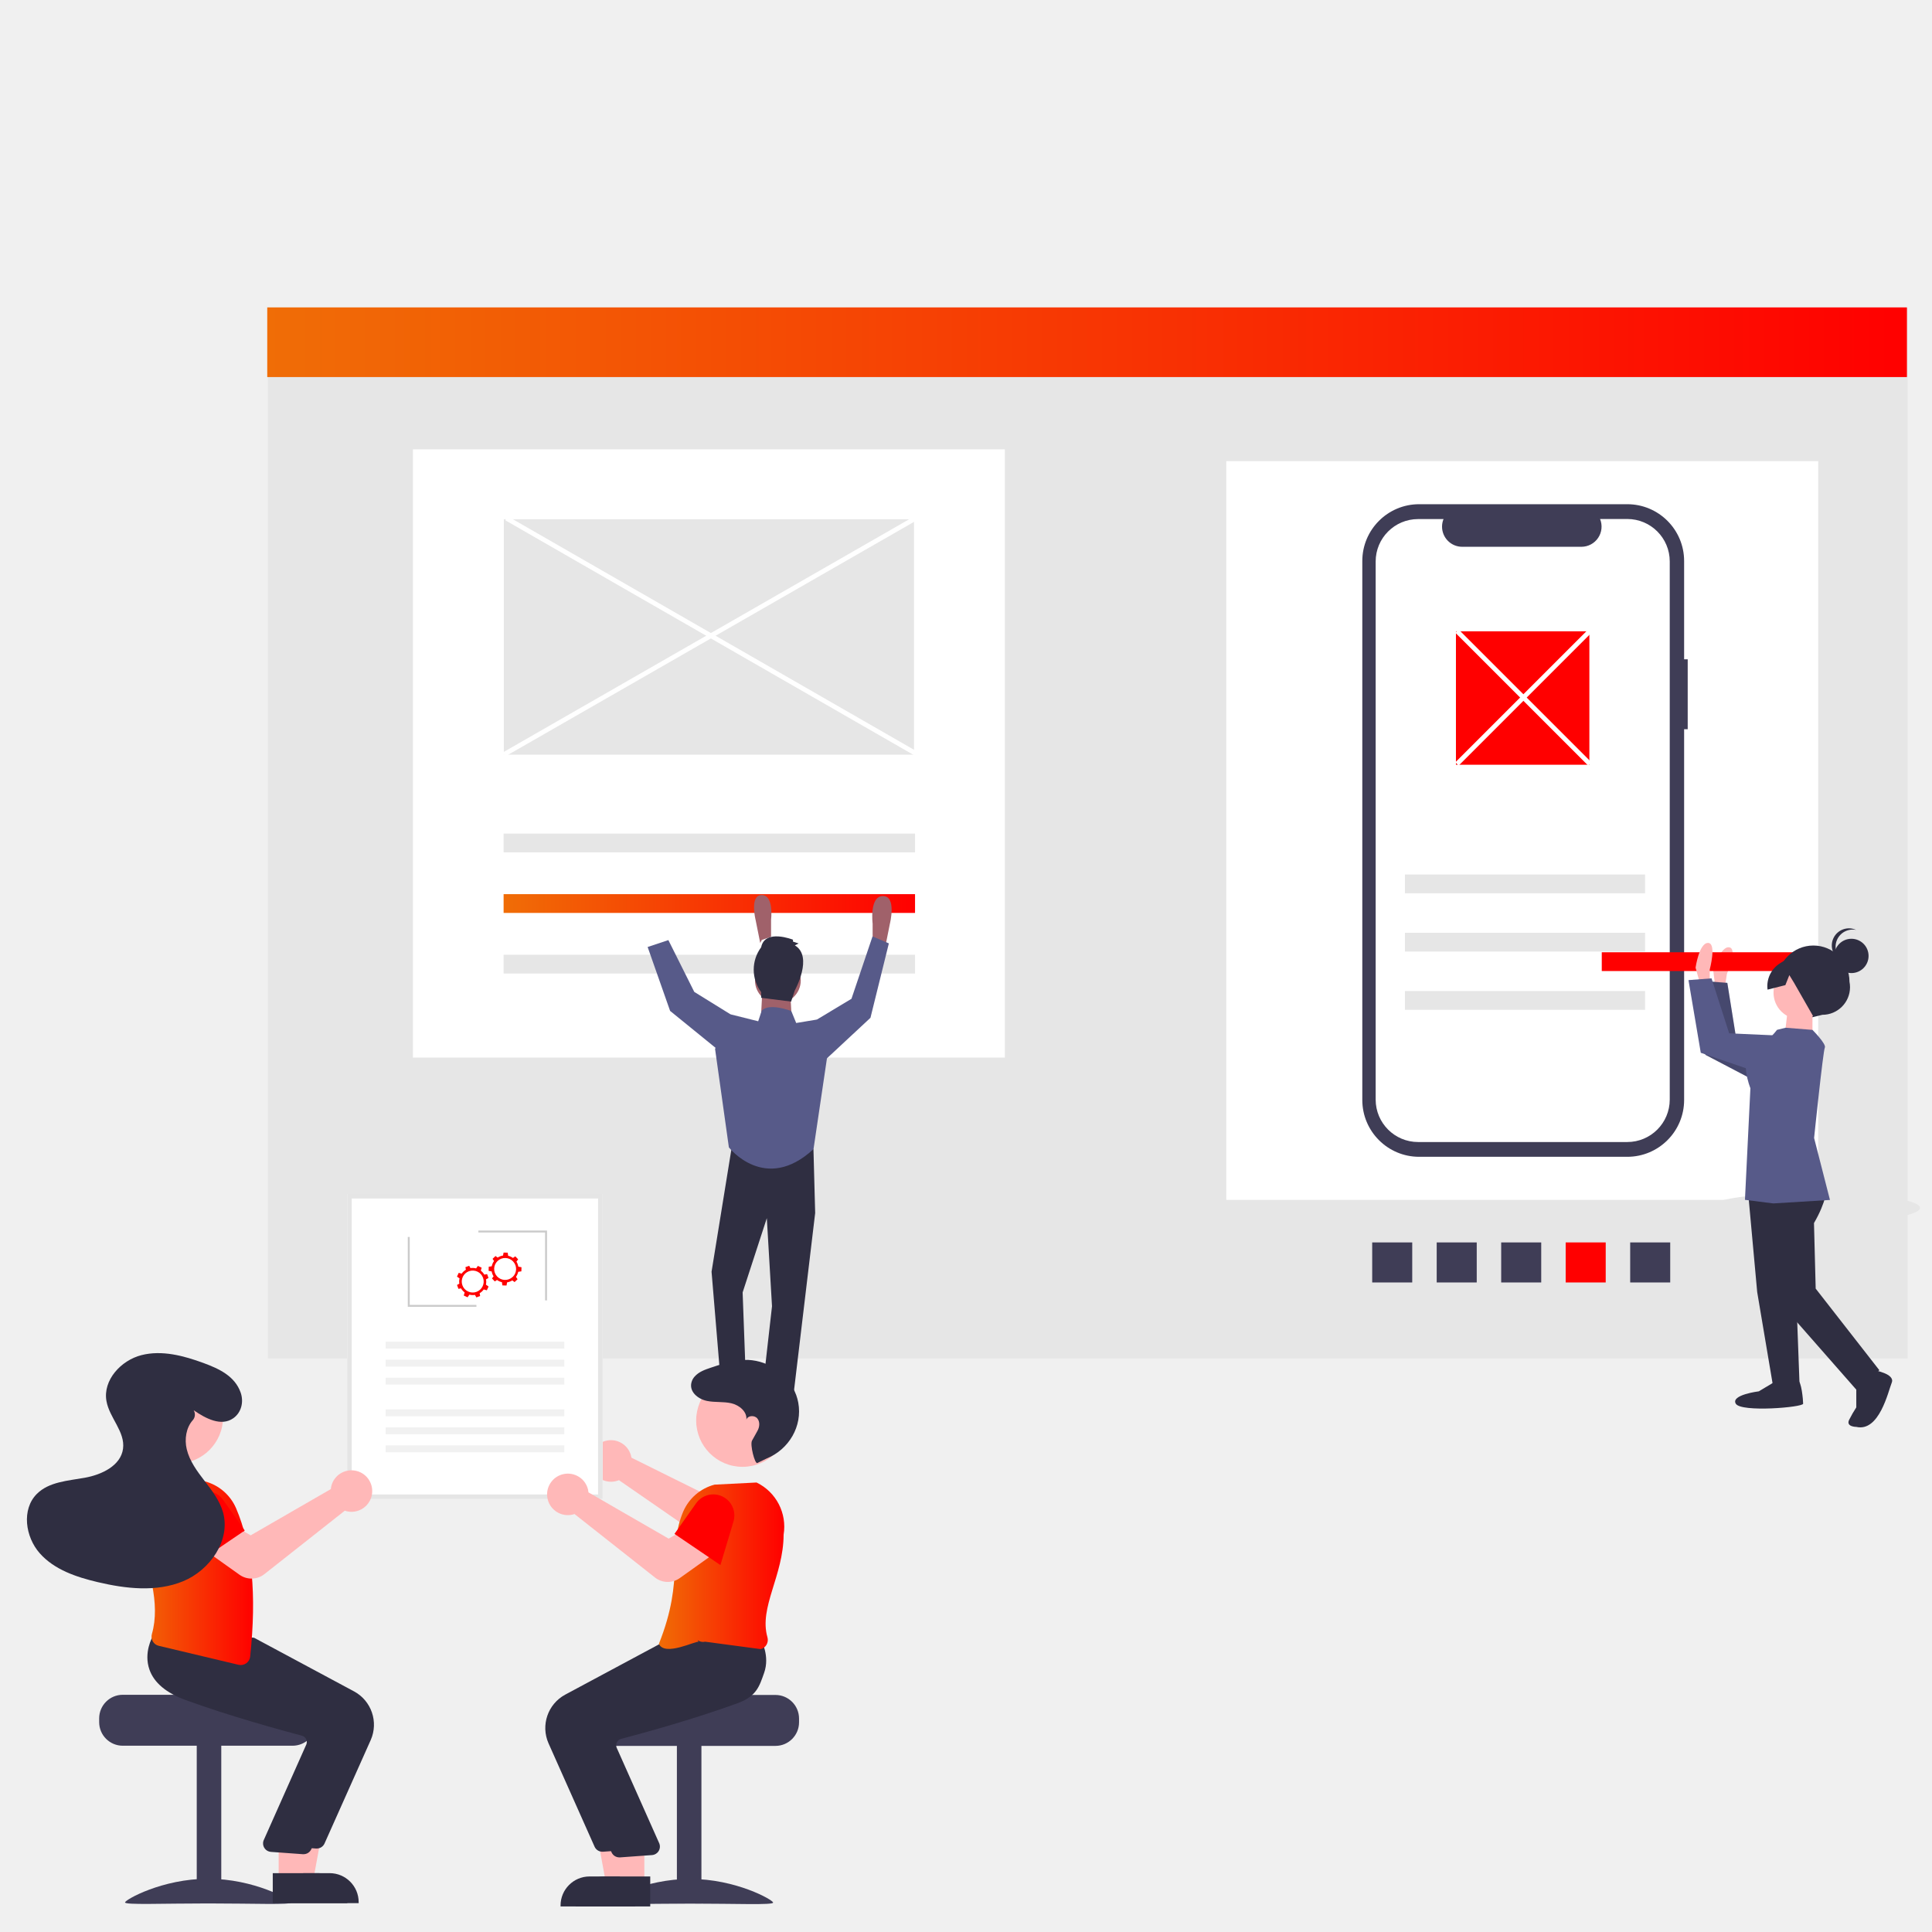
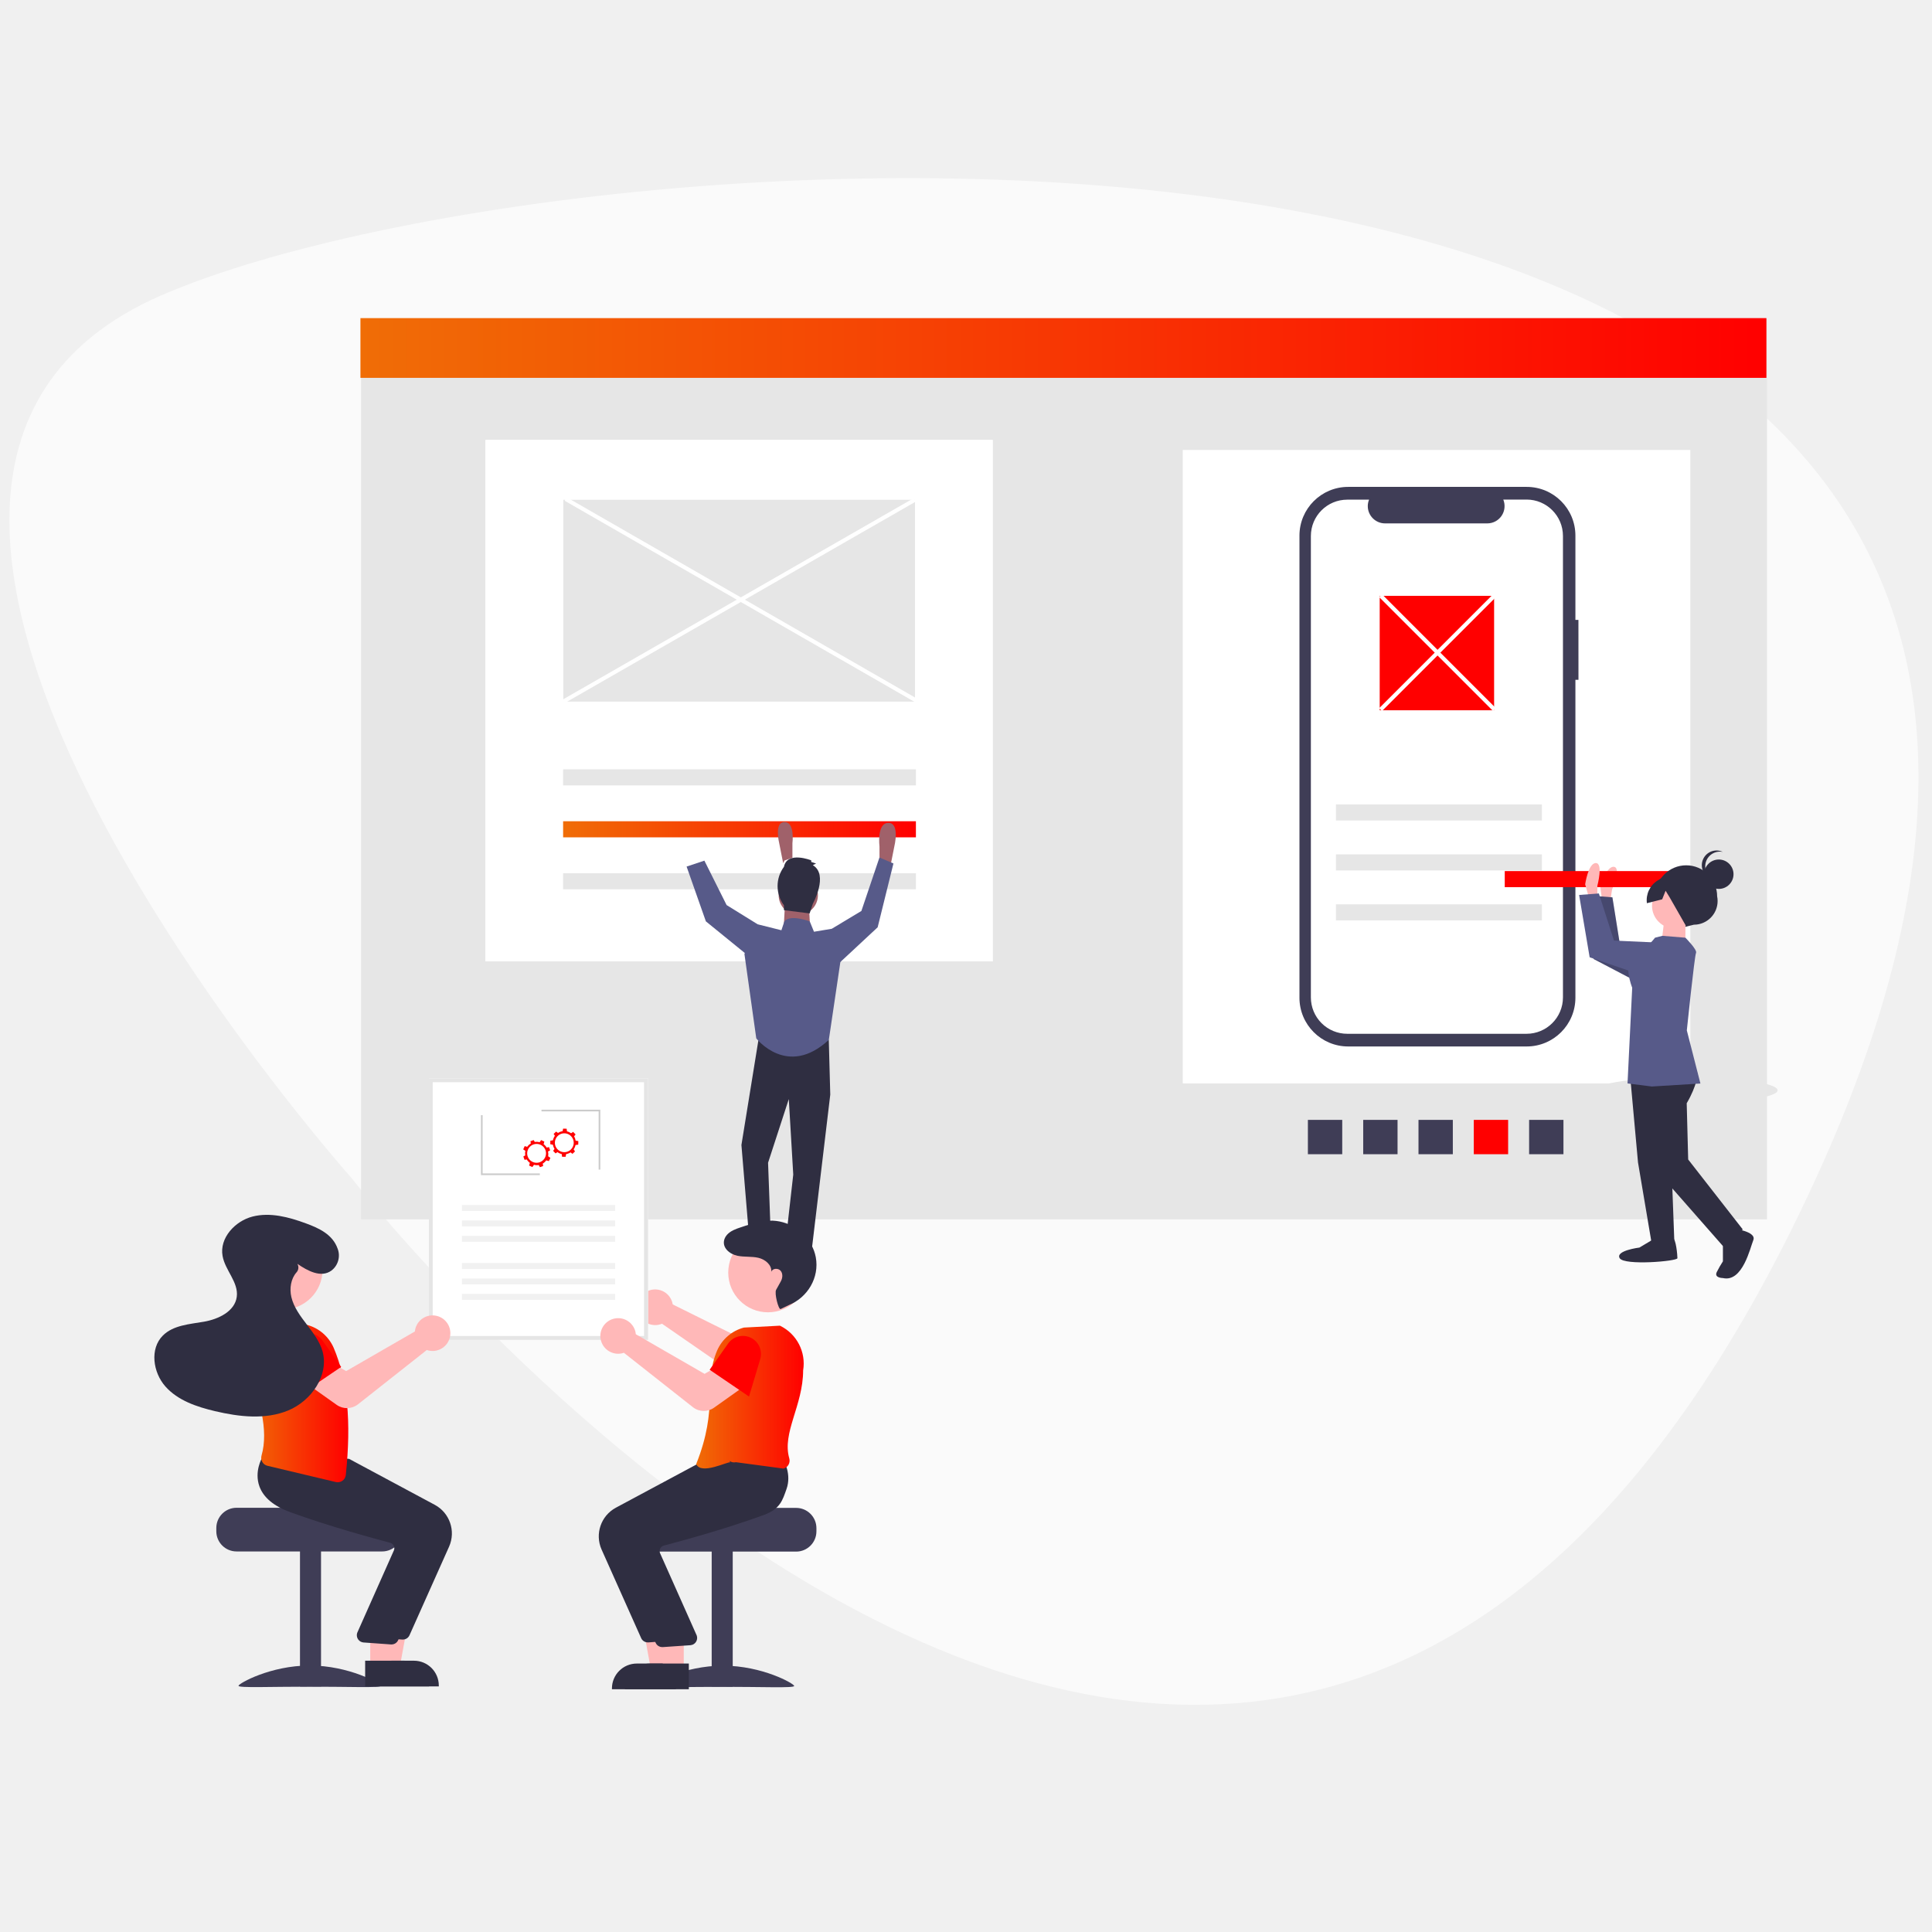
<svg xmlns="http://www.w3.org/2000/svg" xmlns:xlink="http://www.w3.org/1999/xlink" id="Layer_1" data-name="Layer 1" viewBox="0 0 1024 1024">
  <defs>
-     <style>.cls-1{fill:#e6e6e6;}.cls-2{fill:#fff;}.cls-3{fill:url(#linear-gradient);}.cls-4{fill:red;}.cls-5{fill:#3f3d56;}.cls-6{fill:url(#linear-gradient-2);}.cls-7{fill:#a0616a;}.cls-8{fill:#2f2e41;}.cls-9{fill:#575a89;}.cls-10{fill:#ffb8b8;}.cls-11{opacity:0.2;isolation:isolate;}.cls-12{fill:#e5e5e5;}.cls-13{fill:#f1f1f1;}.cls-14{fill:#cbcbcb;}.cls-15{fill:url(#linear-gradient-3);}.cls-16{fill:url(#linear-gradient-4);}</style>
-     <linearGradient id="linear-gradient" x1="141.65" y1="181.39" x2="1010.7" y2="181.39" gradientUnits="userSpaceOnUse">
+     <style>.cls-1{fill:#fafafa;}.cls-2{fill:#e6e6e6;}.cls-3{fill:#fff;}.cls-4{fill:url(#linear-gradient);}.cls-5{fill:red;}.cls-6{fill:#3f3d56;}.cls-7{fill:url(#linear-gradient-2);}.cls-8{fill:#a0616a;}.cls-9{fill:#2f2e41;}.cls-10{fill:#575a89;}.cls-11{fill:#ffb8b8;}.cls-12{opacity:0.2;isolation:isolate;}.cls-13{fill:#e5e5e5;}.cls-14{fill:#f1f1f1;}.cls-15{fill:#cbcbcb;}.cls-16{fill:url(#linear-gradient-3);}.cls-17{fill:url(#linear-gradient-4);}</style>
+     <linearGradient id="linear-gradient" x1="191.04" y1="839.56" x2="936.23" y2="839.56" gradientTransform="matrix(1, 0, 0, -1, 0, 1024)" gradientUnits="userSpaceOnUse">
      <stop offset="0" stop-color="#f06d06" />
      <stop offset="1" stop-color="red" />
    </linearGradient>
-     <linearGradient id="linear-gradient-2" x1="266.92" y1="478.89" x2="484.99" y2="478.89" xlink:href="#linear-gradient" />
-     <linearGradient id="linear-gradient-3" x1="349.23" y1="829.91" x2="415.66" y2="829.91" xlink:href="#linear-gradient" />
-     <linearGradient id="linear-gradient-4" x1="71.55" y1="833.27" x2="134.11" y2="833.27" xlink:href="#linear-gradient" />
+     <linearGradient id="linear-gradient-2" x1="298.46" y1="584.46" x2="485.44" y2="584.46" xlink:href="#linear-gradient" />
+     <linearGradient id="linear-gradient-3" x1="369.03" y1="283.47" x2="426.01" y2="283.47" xlink:href="#linear-gradient" />
+     <linearGradient id="linear-gradient-4" x1="130.97" y1="280.6" x2="184.59" y2="280.6" xlink:href="#linear-gradient" />
  </defs>
-   <rect class="cls-1" x="142.02" y="163.42" width="869.06" height="556.58" />
-   <rect class="cls-2" x="218.86" y="238.16" width="313.74" height="322.39" />
-   <rect class="cls-2" x="649.95" y="244.41" width="313.74" height="391.56" />
-   <ellipse class="cls-1" cx="961.45" cy="640.21" rx="56.2" ry="8.03" />
-   <ellipse class="cls-1" cx="399.56" cy="640.39" rx="56.2" ry="8.03" />
-   <rect class="cls-3" x="141.65" y="162.93" width="869.06" height="36.92" />
-   <circle class="cls-1" cx="243.48" cy="209.91" r="6.14" />
-   <path class="cls-4" d="M240.48,666.45l1-1.17L240,663.64l-1.28.8a7.11,7.11,0,0,0-2.5-1.26l-.16-1.65-2.18-.14-.37,1.57a7.07,7.07,0,0,0-2.89,1l-1.08-.88-1.64,1.44.74,1.18a7.13,7.13,0,0,0-1.34,2.75l-1.59.16-.14,2.18,1.6.37a7.18,7.18,0,0,0,.94,2.66l-.88,1.08,1.44,1.64,1.18-.74a7.12,7.12,0,0,0,2.58,1.29l.17,1.71,2.18.14.38-1.66a7.05,7.05,0,0,0,2.79-.94l1.17,1,1.64-1.44-.8-1.28a7.09,7.09,0,0,0,1.3-2.64l1.69-.17.14-2.18-1.67-.39A6.91,6.91,0,0,0,240.48,666.45Zm-2.27,8a5.82,5.82,0,1,1,.53-8.21h0a5.82,5.82,0,0,1-.53,8.21Z" />
-   <circle class="cls-1" cx="266.77" cy="209.91" r="6.14" />
-   <circle class="cls-1" cx="290.06" cy="209.91" r="6.14" />
-   <path class="cls-5" d="M894.52,349.44h-1.9V297.38a30.13,30.13,0,0,0-30.13-30.14H752.18a30.13,30.13,0,0,0-30.13,30.14h0V583a30.13,30.13,0,0,0,30.13,30.13h110.3A30.13,30.13,0,0,0,892.62,583h0V386.5h1.9Z" />
-   <path class="cls-2" d="M862.47,275.08h-14.4a10.69,10.69,0,0,1-9.9,14.73H775a10.68,10.68,0,0,1-10.69-10.69,10.57,10.57,0,0,1,.79-4H751.63a22.5,22.5,0,0,0-22.5,22.51h0V582.8a22.5,22.5,0,0,0,22.5,22.5H862.47A22.51,22.51,0,0,0,885,582.8h0V297.59a22.51,22.51,0,0,0-22.5-22.51Z" />
-   <rect class="cls-1" x="266.92" y="441.81" width="218.07" height="9.95" />
-   <rect class="cls-6" x="266.92" y="473.92" width="218.07" height="9.95" />
-   <rect class="cls-1" x="266.92" y="506.04" width="218.07" height="9.95" />
-   <rect class="cls-1" x="744.63" y="463.51" width="127.3" height="9.95" />
-   <rect class="cls-1" x="744.63" y="494.39" width="127.3" height="9.95" />
-   <rect class="cls-1" x="744.63" y="525.27" width="127.3" height="9.95" />
-   <rect class="cls-5" x="864.03" y="658.51" width="21.22" height="21.22" />
-   <rect class="cls-4" x="829.84" y="658.51" width="21.22" height="21.22" />
-   <rect class="cls-5" x="795.66" y="658.51" width="21.22" height="21.22" />
-   <rect class="cls-5" x="761.48" y="658.51" width="21.22" height="21.22" />
-   <rect class="cls-5" x="727.29" y="658.51" width="21.22" height="21.22" />
-   <rect class="cls-4" x="771.68" y="334.61" width="70.72" height="70.72" />
-   <path class="cls-7" d="M403.76,498.19l-.82,1.64-2.47-12.31s-3.28-13.13,3.29-13.13,4.92,13.13,4.92,13.13v9Z" />
-   <path class="cls-7" d="M468,501.46l.92,1.84,2.75-13.74s3.66-14.64-3.67-14.64-5.49,14.64-5.49,14.64v10.07Z" />
-   <polygon class="cls-8" points="388.12 606.29 377.14 674.03 382.63 739.95 395.44 734.45 393.61 685.02 406.43 645.65 409.18 692.34 403.69 740.86 420.16 742.69 432.06 642.91 431.15 609.04 388.12 606.29" />
-   <path class="cls-8" d="M388.12,731.71l-6.41,10.07v22.5A2.72,2.72,0,0,0,384,767c3.14.52,8.61.88,10.52-2.31,2.75-4.57.92-14.64.92-14.64s3.66-7.33,1.83-12.82-3.67-6.41-3.67-6.41Z" />
-   <path class="cls-8" d="M415.59,740.86l1.83,2.75s2.74,2.74.91,4.57a36.56,36.56,0,0,0-3.66,4.58s-10.07,2.75-10.07-.91V740Z" />
-   <circle class="cls-7" cx="412.29" cy="519.65" r="12.13" />
-   <polygon class="cls-7" points="404.14 523.44 403.23 540.84 419.7 541.75 418.79 524.36 404.14 523.44" />
-   <path class="cls-9" d="M422,542.21l-2.6-6.35s-12-4.64-15.71-.06l-1.83,5.49-14.64-3.66L379,555.94l7.32,52.18s19.23,24.72,44.86.92l7.32-49.44L433,540.38Z" />
-   <polygon class="cls-9" points="431.15 544.04 432.98 540.38 451.29 529.39 462.46 496.32 471.11 500.02 461.36 539.46 434.81 564.18 431.15 544.04" />
-   <polygon class="cls-9" points="389.04 539.46 387.21 537.63 367.98 525.73 354.25 498.27 343.26 501.93 355.17 535.8 384.46 559.6 389.04 539.46" />
-   <path class="cls-8" d="M421.29,501.06l2-1-3-1v-1s-14.88-5.95-16.86,4a19.92,19.92,0,0,0,0,23.8v3l15.87,2,2-6S431.21,507,421.29,501.06Z" />
-   <rect class="cls-1" x="267.04" y="275.22" width="217.4" height="124.76" />
-   <path class="cls-10" d="M914.3,522.66l1-6.5s5.87-13.34,1.23-14.06-8.51,12-8.51,12l1.69,13.57Z" />
-   <polygon class="cls-9" points="961.82 559.49 920.34 551.16 915.52 520.95 903.31 520 903.9 559.07 939.94 577.96 961.82 559.49" />
-   <polygon class="cls-11" points="961.82 559.49 920.34 551.16 915.52 520.95 903.31 520 903.9 559.07 939.94 577.96 961.82 559.49" />
-   <rect class="cls-4" x="848.97" y="504.72" width="127.3" height="9.95" />
-   <path class="cls-10" d="M906.2,520.43v-6.57s3.77-14.09-.93-14.09-6.59,13.14-6.59,13.14l3.74,13.15Z" />
-   <path class="cls-8" d="M960.19,539.26l5.69-1.39a14.65,14.65,0,0,0,14.67-14.63,15.06,15.06,0,0,0-.29-2.92h0a19.15,19.15,0,0,0-19.13-19.17h0A19.14,19.14,0,0,0,942,520.27h0a15.22,15.22,0,0,0,18.23,19Z" />
-   <polygon class="cls-8" points="926.72 634.1 931.35 684.83 939.74 734.62 953.83 734.64 952.01 685.79 944.57 626.61 926.72 634.1" />
-   <path class="cls-8" d="M941.62,731.8l-9.4,5.63s-15,1.86-12.22,6.56,35.69,1.92,35.7,0-.93-12.21-2.81-12.21Z" />
-   <path class="cls-8" d="M968.3,629.72s-.26,7.25-6.85,18.52l.9,34.75,33.75,43.25-12.22,10.31-41.27-47-10.26-56.37L945.52,620Z" />
-   <path class="cls-8" d="M993.29,726.23s11.27,1.9,9.38,6.59-6.61,26.29-18.81,23.46c0,0-5.64,0-3.76-3.77a70.14,70.14,0,0,1,3.77-6.57l0-12.21Z" />
-   <circle class="cls-10" cx="954.09" cy="526.13" r="14.09" />
-   <polygon class="cls-10" points="960.65 535.53 960.63 551.49 945.61 551.48 947.5 535.51 960.65 535.53" />
-   <path class="cls-9" d="M941.86,545.84l4.55-1.12,14.23,1.14s7.5,7.52,6.56,9.4-5.69,47.89-5.69,47.89L969.92,636l-30.06,1.84-15-1.9,2.89-59.17s-6.56-16,1.9-20.66A37.08,37.08,0,0,0,941.86,545.84Z" />
-   <polygon class="cls-9" points="958.76 549.61 916.49 547.68 907.14 518.55 894.93 519.48 901.45 558 939.95 571.19 958.76 549.61" />
-   <circle class="cls-8" cx="981.29" cy="506.66" r="9.09" />
-   <path class="cls-8" d="M972.9,501.77a9.08,9.08,0,0,1,9.09-9.08,9,9,0,0,1,1.79.18A9.09,9.09,0,0,0,976,509.3a8.76,8.76,0,0,0,2.1.69A9.08,9.08,0,0,1,972.9,501.77Z" />
-   <path class="cls-8" d="M965.1,506.93l-12.25-2.26-9.43,5.91a14.28,14.28,0,0,0-6.58,13.95l9.44-2.39,2.11-5.3,2.52,4.12,10.21,17.86,10.34-5.63L978,522.87Z" />
-   <rect class="cls-2" x="374.5" y="212.27" width="2.47" height="250.65" transform="matrix(0.5, -0.87, 0.87, 0.5, -104.09, 495.45)" />
-   <rect class="cls-2" x="250.41" y="336.36" width="250.65" height="2.47" transform="translate(-118.17 231.76) rotate(-29.85)" />
-   <rect class="cls-2" x="806.2" y="319.92" width="2.47" height="99.57" transform="translate(-24.93 679.23) rotate(-45)" />
-   <rect class="cls-2" x="757.65" y="368.47" width="99.57" height="2.47" transform="translate(-24.93 679.23) rotate(-45)" />
-   <path class="cls-10" d="M319.48,764.21A11,11,0,0,1,333.94,770a9.63,9.63,0,0,1,.43,1.17,10.17,10.17,0,0,1,.32,1.43l43.94,21.79,10.17-6.74,12.65,14.57-15.52,12.61a11.15,11.15,0,0,1-13.31.51l-44.57-30.83a10.44,10.44,0,0,1-1,.37,11,11,0,0,1-13.72-7.34,10.3,10.3,0,0,1-.29-1.22,10,10,0,0,1-.16-1.34A11,11,0,0,1,319.48,764.21Z" />
-   <path class="cls-2" d="M184,632.83H319.43V794.49H184Z" />
-   <path class="cls-12" d="M184,632.83H319.43V794.49H184Zm133,2.39H186.43V792.1H317Z" />
-   <rect class="cls-13" x="204.38" y="711.12" width="94.71" height="3.66" />
-   <polygon class="cls-14" points="288.9 689.24 289.94 689.24 289.94 652.21 253.55 652.21 253.55 653.25 288.9 653.25 288.9 689.24" />
-   <polygon class="cls-14" points="216.14 692.64 252.52 692.64 252.52 691.61 217.17 691.61 217.17 655.61 216.14 655.61 216.14 692.64" />
-   <rect class="cls-13" x="204.38" y="720.66" width="94.71" height="3.66" />
-   <rect class="cls-13" x="204.38" y="730.2" width="94.71" height="3.66" />
-   <rect class="cls-13" x="204.38" y="747" width="94.71" height="3.66" />
-   <rect class="cls-13" x="204.38" y="756.54" width="94.71" height="3.66" />
-   <rect class="cls-13" x="204.38" y="766.08" width="94.71" height="3.66" />
-   <path class="cls-4" d="M257.59,678.08l1.32-.73-.73-2.05-1.49.27a7,7,0,0,0-1.86-2.09l.45-1.59-2-.93-.92,1.32a7.14,7.14,0,0,0-3-.17l-.68-1.21-2,.73.25,1.37a7.19,7.19,0,0,0-2.25,2.07l-1.54-.44-.93,2,1.36.94a7,7,0,0,0-.11,2.81l-1.22.68.74,2.05,1.37-.25a7.22,7.22,0,0,0,1.93,2.15l-.47,1.65,2,.93,1-1.4a7.29,7.29,0,0,0,2.94.15l.74,1.31,2-.73-.27-1.49a7.11,7.11,0,0,0,2.18-2l1.63.46.93-2-1.41-1A6.94,6.94,0,0,0,257.59,678.08Zm-5.06,6.64a5.82,5.82,0,1,1,3.5-7.44A5.82,5.82,0,0,1,252.53,684.72Z" />
-   <path class="cls-4" d="M273.72,668.67l.91-1.2-1.51-1.58-1.25.85a7.06,7.06,0,0,0-2.54-1.16l-.23-1.64-2.18-.05-.31,1.57a7.19,7.19,0,0,0-2.85,1.09l-1.12-.84-1.57,1.5.78,1.16a7,7,0,0,0-1.22,2.79l-1.59.23-.06,2.18,1.62.31a7.36,7.36,0,0,0,1,2.62l-.84,1.11,1.5,1.58,1.16-.78a7.06,7.06,0,0,0,2.62,1.18l.24,1.7,2.18.06.32-1.67a7.16,7.16,0,0,0,2.75-1.06l1.21.91,1.58-1.51-.85-1.25a7.16,7.16,0,0,0,1.19-2.69l1.68-.24.06-2.18-1.69-.32A7.16,7.16,0,0,0,273.72,668.67Zm-2,8.12a5.81,5.81,0,1,1,.21-8.22A5.82,5.82,0,0,1,271.76,676.79Z" />
-   <path class="cls-5" d="M411,898.36H363c0,1.38-49.48,2.5-49.48,2.5a12.91,12.91,0,0,0-2.11,2,12.39,12.39,0,0,0-2.9,8v2a12.5,12.5,0,0,0,12.5,12.5h90a12.51,12.51,0,0,0,12.5-12.5v-2A12.52,12.52,0,0,0,411,898.36Z" />
-   <rect class="cls-5" x="358.77" y="924.87" width="13" height="84" />
-   <path class="cls-5" d="M321.77,1008.41c0,1.4,19.7.54,44,.54s44,.86,44-.54-19.7-12.54-44-12.54S321.77,1007,321.77,1008.41Z" />
-   <polygon class="cls-10" points="333.51 998.56 321.25 998.56 315.42 966.77 333.51 966.77 333.51 998.56" />
-   <path class="cls-8" d="M336.64,1010.45H297.11v-.5a15.38,15.38,0,0,1,15.38-15.39h24.15Z" />
-   <path class="cls-8" d="M315.17,978.85,290.73,924a20.1,20.1,0,0,1,8.82-25.79l53-28.42,24.2-2.06,22.31-2,.16.27c.21.35,5,8.64,1.76,17.72-2.46,6.9-8.86,12.28-19,16-23.71,8.69-51.11,16.12-61.78,18.91a3.49,3.49,0,0,0-2.41,4.56l22.71,51a4.5,4.5,0,0,1-2.68,5.77,5,5,0,0,1-1.13.26l-17,1.23a3.1,3.1,0,0,1-.43,0A4.5,4.5,0,0,1,315.17,978.85Z" />
-   <polygon class="cls-10" points="341.51 998.56 329.25 998.56 323.42 966.77 341.51 966.77 341.51 998.56" />
-   <path class="cls-8" d="M344.64,1010.45H305.11v-.5a15.38,15.38,0,0,1,15.38-15.39h24.15Z" />
-   <path class="cls-8" d="M324.17,981.85,299.73,927a20.1,20.1,0,0,1,8.82-25.79l53-28.42,24.2-2.06,17.47-1.52V869c.21.35,5,8.64,1.76,17.72-2.46,6.9-3.86,12.28-14,16-23.71,8.69-51.11,16.12-61.78,18.91a3.49,3.49,0,0,0-2.41,4.56l22.71,51a4.5,4.5,0,0,1-2.68,5.77,5,5,0,0,1-1.13.26l-17,1.23a3.1,3.1,0,0,1-.43,0A4.5,4.5,0,0,1,324.17,981.85Z" />
-   <path class="cls-15" d="M370.23,870.25c-1.17-.83-18,8-21,1,14-35,4.36-50.11,12.93-70.18a25,25,0,0,1,16.57-14.18L401,785.76l.11.06a26,26,0,0,1,14.22,27.59c-.08,21.84-13.15,38.5-8.58,54.34a5.11,5.11,0,0,1-.48,4,4.89,4.89,0,0,1-3.12,2.31l-29.37-3.92a5,5,0,0,1-4-.78Z" />
-   <circle class="cls-10" cx="393.55" cy="752.89" r="24.56" />
-   <path class="cls-10" d="M347.16,836.12l-42.67-33.66a9.49,9.49,0,0,1-1,.3,11,11,0,1,1,8.19-13.22,10.18,10.18,0,0,1,.23,1.45l42.48,24.51,10.57-6.09,11.72,15.33-16.42,11.7A10.94,10.94,0,0,1,347.16,836.12Z" />
-   <path class="cls-4" d="M381.84,829.52,357.49,813l11.45-16.21a11.17,11.17,0,0,1,13.93-3.64h0a11.17,11.17,0,0,1,5.89,13.29Z" />
-   <path class="cls-8" d="M401.38,775.44c-1.31.57-4-9.83-2.78-11.91,1.78-3.09,1.67-3.07,2.85-5.12s1.45-4.84-.08-6.64-5.07-1.57-5.77.69c.45-4.29-3.79-7.73-8-8.7s-8.63-.37-12.85-1.23c-4.9-1-10-5.11-8.05-10.5a7.71,7.71,0,0,1,1.48-2.44c2.26-2.54,5.42-3.62,8.51-4.67,6.43-2.18,13-4.39,19.83-4.15A28.79,28.79,0,0,1,422,739.38a26.52,26.52,0,0,1,1.09,4c2.33,12.53-4.95,24.88-16.76,29.65Z" />
-   <path class="cls-5" d="M52.56,910.77v2a12.5,12.5,0,0,0,12.5,12.5h90a12.5,12.5,0,0,0,12.5-12.5v-2a12.45,12.45,0,0,0-2.9-8,13.77,13.77,0,0,0-2.11-2s-49.48-1.12-49.48-2.5h-48A12.52,12.52,0,0,0,52.56,910.77Z" />
-   <rect class="cls-5" x="104.28" y="924.78" width="13" height="84" />
-   <path class="cls-5" d="M110.28,995.78c-24.3,0-44,11.14-44,12.54s19.7.54,44,.54,44,.86,44-.54S134.58,995.78,110.28,995.78Z" />
-   <polygon class="cls-10" points="153.7 965.02 171.79 965.02 165.96 996.82 153.7 996.82 153.7 965.02" />
-   <path class="cls-8" d="M150.57,992.81h24.15a15.38,15.38,0,0,1,15.38,15.39h0v.5H150.57Z" />
-   <path class="cls-8" d="M167.93,979.76a3.17,3.17,0,0,1-.43,0l-17-1.23a4.5,4.5,0,0,1-4.06-4.9,4.32,4.32,0,0,1,.26-1.13l22.7-51a3.48,3.48,0,0,0-2.41-4.55c-10.67-2.8-38.07-10.23-61.78-18.92-10.16-3.73-16.56-9.11-19-16C83,872.9,87.77,864.61,88,864.26l.16-.27,22.32,2,24.19,2.06,53,28.43a20.08,20.08,0,0,1,8.82,25.78L172,977.1A4.49,4.49,0,0,1,167.93,979.76Z" />
-   <polygon class="cls-10" points="147.7 965.02 165.79 965.02 159.96 996.82 147.7 996.82 147.7 965.02" />
-   <path class="cls-8" d="M144.57,992.81h24.15a15.38,15.38,0,0,1,15.38,15.39h0v.5H144.57Z" />
-   <path class="cls-8" d="M160.93,982.76a3.17,3.17,0,0,1-.43,0l-17-1.23a4.5,4.5,0,0,1-4.06-4.9,4.32,4.32,0,0,1,.26-1.13l22.7-51a3.48,3.48,0,0,0-2.41-4.55C149.35,917.11,122,909.68,98.24,901c-10.16-3.73-16.56-9.11-19-16C76,875.9,80.77,867.61,81,867.26l.16-.27,22.32,2,24.19,2.06,53,28.43a20.08,20.08,0,0,1,8.82,25.78L165,980.1A4.49,4.49,0,0,1,160.93,982.76Z" />
-   <path class="cls-4" d="M75.44,788.72a11.15,11.15,0,0,1,14.26-2.78h0a11.16,11.16,0,0,1,5,13.5L88,818.1,60.46,807.64Z" />
-   <path class="cls-16" d="M130.47,881.6a5,5,0,0,1-4,.78L84.08,872.3A4.89,4.89,0,0,1,81,870a5.09,5.09,0,0,1-.48-4c4.57-15.85-1.43-35.49-8.58-54.35a26,26,0,0,1,14.22-27.59l.11-.05,22.25,1.12a25,25,0,0,1,16.57,14.18c8.57,20.07,11,45.82,7.5,78.73a5,5,0,0,1-2.08,3.55Z" />
-   <circle class="cls-10" cx="93.66" cy="751.15" r="24.56" />
-   <path class="cls-10" d="M127,834.69,110.58,823l11.71-15.33,10.57,6.09,42.48-24.51a10.18,10.18,0,0,1,.23-1.45A11,11,0,1,1,183.76,801c-.35-.09-.7-.19-1-.31l-42.67,33.67A11,11,0,0,1,127,834.69Z" />
-   <path class="cls-4" d="M98.45,804.65a11.15,11.15,0,0,1,5.9-13.28h0A11.14,11.14,0,0,1,118.27,795l11.45,16.2-24.35,16.56Z" />
-   <path class="cls-8" d="M102.72,747.59a4.44,4.44,0,0,1-.59,5.19c-3.49,3.94-4.42,10.05-3.16,15.31,1.51,6.32,5.51,11.7,9.47,16.84s8,10.43,9.79,16.69c4.11,14.8-6.94,30.59-21.14,36.46s-30.38,4-45.34.47C40.47,835.88,28.82,832,21.1,823.3S11.33,800,19.54,791.79c6.43-6.42,16.44-6.94,25.39-8.55S64,776.88,65.21,767.87s-7.2-16.35-8.78-25.25c-2-11.06,7.66-21.6,18.54-24.37s22.37.31,32.91,4.18c8.11,3,16.6,6.86,19.68,15.69,1.72,4.91.39,10.51-3.85,13.53-6.45,4.6-14.73.16-21-4.16Z" />
+   <g id="Component_2_5" data-name="Component 2 5">
+     <path id="Path_180" data-name="Path 180" class="cls-1" d="M85.43,156.58c228-99.1,1164.76-159.52,877,468.09s-775.85,0-775.85,0S-142.58,255.72,85.43,156.58Z" />
+   </g>
+   <rect class="cls-2" x="191.36" y="169.03" width="745.19" height="477.25" />
+   <rect class="cls-3" x="257.24" y="233.12" width="269.02" height="276.44" />
+   <rect class="cls-3" x="626.89" y="238.48" width="269.02" height="335.75" />
+   <ellipse class="cls-2" cx="893.99" cy="577.87" rx="48.19" ry="6.89" />
+   <ellipse class="cls-2" cx="412.19" cy="578.02" rx="48.19" ry="6.89" />
+   <rect class="cls-4" x="191.04" y="168.61" width="745.19" height="31.66" />
+   <circle class="cls-2" cx="278.36" cy="208.9" r="5.26" />
+   <path class="cls-5" d="M275.78,600.37l.86-1-1.27-1.4-1.1.68a6.26,6.26,0,0,0-2.14-1.08l-.14-1.41-1.87-.12-.31,1.34a6.22,6.22,0,0,0-2.48.86l-.93-.75-1.4,1.23.63,1a6.18,6.18,0,0,0-1.15,2.36l-1.36.14-.12,1.87,1.37.32a6.23,6.23,0,0,0,.81,2.28l-.76.92,1.24,1.41,1-.64a6,6,0,0,0,2.21,1.11L269,611l1.87.12.32-1.43a5.94,5.94,0,0,0,2.39-.8l1,.86,1.4-1.24-.68-1.1a6.2,6.2,0,0,0,1.11-2.26l1.45-.15.12-1.87-1.43-.33A5.81,5.81,0,0,0,275.78,600.37Zm-1.94,6.86a5,5,0,1,1,.45-7.05h0A5,5,0,0,1,273.84,607.23Z" />
+   <circle class="cls-2" cx="298.33" cy="208.9" r="5.26" />
+   <circle class="cls-2" cx="318.3" cy="208.9" r="5.26" />
+   <path class="cls-6" d="M836.6,328.54H835V283.9a25.83,25.83,0,0,0-25.83-25.84h-94.6a25.82,25.82,0,0,0-25.83,25.83h0V528.81a25.83,25.83,0,0,0,25.83,25.84h94.58A25.85,25.85,0,0,0,835,528.82h0V360.32h1.62Z" />
+   <path class="cls-3" d="M809.12,264.78H796.77a9.16,9.16,0,0,1-8.48,12.63H734.12a9.17,9.17,0,0,1-9.17-9.15v0a9,9,0,0,1,.68-3.43H714.08a19.29,19.29,0,0,0-19.29,19.3h0V528.64a19.28,19.28,0,0,0,19.29,19.29h95a19.3,19.3,0,0,0,19.32-19.28h0V284.08a19.3,19.3,0,0,0-19.29-19.3Z" />
+   <rect class="cls-2" x="298.46" y="407.75" width="186.99" height="8.53" />
+   <rect class="cls-7" x="298.46" y="435.28" width="186.99" height="8.53" />
+   <rect class="cls-2" x="298.46" y="462.82" width="186.99" height="8.53" />
+   <rect class="cls-2" x="708.08" y="426.35" width="109.16" height="8.53" />
+   <rect class="cls-2" x="708.08" y="452.83" width="109.16" height="8.53" />
+   <rect class="cls-2" x="708.08" y="479.31" width="109.16" height="8.53" />
+   <rect class="cls-6" x="810.46" y="593.56" width="18.2" height="18.2" />
+   <rect class="cls-5" x="781.14" y="593.56" width="18.2" height="18.2" />
+   <rect class="cls-6" x="751.83" y="593.56" width="18.2" height="18.2" />
+   <rect class="cls-6" x="722.53" y="593.56" width="18.2" height="18.2" />
+   <rect class="cls-6" x="693.21" y="593.56" width="18.2" height="18.2" />
+   <rect class="cls-5" x="731.27" y="315.82" width="60.64" height="60.64" />
+   <path class="cls-8" d="M415.79,456.09l-.7,1.41L413,446.94s-2.81-11.26,2.82-11.26S420,446.94,420,446.94v7.72Z" />
+   <path class="cls-8" d="M470.88,458.89l.78,1.58L474,448.69s3.14-12.55-3.14-12.55-4.71,12.55-4.71,12.55v8.63Z" />
+   <polygon class="cls-9" points="402.38 548.78 392.97 606.87 397.67 663.39 408.66 658.68 407.09 616.29 418.08 582.53 420.44 622.57 415.73 664.17 429.85 665.74 440.06 580.18 439.28 551.14 402.38 548.78" />
+   <path class="cls-9" d="M402.38,656.33l-5.5,8.63v19.29a2.36,2.36,0,0,0,2,2.34c2.69.44,7.38.75,9-2,2.36-3.92.79-12.56.79-12.56s3.14-6.28,1.57-11-3.15-5.5-3.15-5.5Z" />
+   <path class="cls-9" d="M425.94,664.17l1.56,2.36s2.35,2.35.78,3.92a32.12,32.12,0,0,0-3.13,3.93s-8.64,2.35-8.64-.78V663.43Z" />
+   <circle class="cls-8" cx="423.11" cy="474.49" r="10.4" />
+   <polygon class="cls-8" points="416.12 477.74 415.34 492.66 429.46 493.44 428.68 478.53 416.12 477.74" />
+   <path class="cls-10" d="M431.43,493.84l-2.23-5.45s-10.29-4-13.47-.05l-1.57,4.71-12.55-3.14-7.05,15.7,6.28,44.74s16.49,21.2,38.46.79l6.28-42.39-4.72-16.48Z" />
+   <polygon class="cls-10" points="439.28 495.4 440.85 492.27 456.55 482.84 466.13 454.49 473.54 457.66 465.18 491.48 442.42 512.67 439.28 495.4" />
+   <polygon class="cls-10" points="403.17 491.48 401.6 489.91 385.11 479.7 373.34 456.16 363.91 459.3 374.13 488.34 399.24 508.75 403.17 491.48" />
+   <path class="cls-9" d="M430.82,458.55l1.72-.86-2.57-.85V456s-12.76-5.1-14.46,3.43a17.09,17.09,0,0,0,0,20.41v2.57l13.61,1.71,1.71-5.14S439.33,463.64,430.82,458.55Z" />
+   <rect class="cls-2" x="298.56" y="264.9" width="186.41" height="106.98" />
+   <path class="cls-11" d="M853.57,477.07l.85-5.57s5-11.44,1.06-12.06-7.3,10.29-7.3,10.29l1.45,11.64Z" />
+   <polygon class="cls-10" points="894.31 508.65 858.74 501.51 854.61 475.61 844.14 474.79 844.65 508.29 875.55 524.49 894.31 508.65" />
+   <polygon class="cls-12" points="894.31 508.65 858.74 501.51 854.61 475.61 844.14 474.79 844.65 508.29 875.55 524.49 894.31 508.65" />
+   <rect class="cls-5" x="797.55" y="461.69" width="109.16" height="8.53" />
+   <path class="cls-11" d="M846.62,475.16v-5.63s3.23-12.09-.8-12.09-5.65,11.27-5.65,11.27L843.38,480Z" />
+   <path class="cls-9" d="M892.91,491.31l4.88-1.2a12.56,12.56,0,0,0,12.58-12.54h0a12.33,12.33,0,0,0-.25-2.5h0a16.42,16.42,0,0,0-16.4-16.44h0A16.41,16.41,0,0,0,877.32,475h0A13,13,0,0,0,893,491.31Z" />
+   <polygon class="cls-9" points="864.22 572.63 868.18 616.13 875.38 658.82 887.46 658.84 885.9 616.95 879.52 566.21 864.22 572.63" />
+   <path class="cls-9" d="M877,656.4l-8.06,4.83s-12.86,1.6-10.48,5.63,30.61,1.64,30.61,0-.79-10.47-2.41-10.47Z" />
+   <path class="cls-9" d="M899.87,568.87s-.22,6.22-5.88,15.88l.78,29.8,28.94,37.09-10.48,8.84-35.39-40.3L869,571.84l11.3-11.3Z" />
+   <path class="cls-9" d="M921.3,651.63s9.66,1.63,8,5.65-5.67,22.54-16.13,20.11c0,0-4.84,0-3.22-3.23a59.33,59.33,0,0,1,3.23-5.63V658.06Z" />
+   <circle class="cls-11" cx="887.68" cy="480.05" r="12.08" />
+   <polygon class="cls-11" points="893.31 488.11 893.29 501.79 880.41 501.78 882.03 488.09 893.31 488.11" />
+   <path class="cls-10" d="M877.2,497l3.9-1,12.2,1s6.43,6.44,5.63,8.06-4.88,41.06-4.88,41.06l7.21,28.17-25.78,1.58-12.86-1.63,2.48-50.74s-5.63-13.72,1.63-17.72A31.85,31.85,0,0,0,877.2,497Z" />
+   <polygon class="cls-10" points="891.69 500.18 855.44 498.53 847.43 473.55 836.96 474.35 842.55 507.38 875.56 518.68 891.69 500.18" />
+   <circle class="cls-9" cx="911.01" cy="463.35" r="7.79" />
+   <path class="cls-9" d="M903.81,459.16a7.79,7.79,0,0,1,7.79-7.79h0a7.87,7.87,0,0,1,1.53.16,7.79,7.79,0,0,0-6.67,14.09,7.59,7.59,0,0,0,1.8.59A7.81,7.81,0,0,1,903.81,459.16Z" />
+   <path class="cls-9" d="M897.12,463.58l-10.5-1.93-8.09,5.06a12.27,12.27,0,0,0-5.64,12l8.1-2.05,1.81-4.55,2.16,3.53,8.75,15.32,8.87-4.83,5.61-8.85Z" />
+   <rect class="cls-3" x="392.2" y="210.35" width="2.13" height="215.67" transform="translate(-78.56 500.6) rotate(-60.11)" />
+   <rect class="cls-3" x="284.31" y="317.29" width="214.93" height="2.12" transform="translate(-106.48 237.23) rotate(-29.85)" />
+   <rect class="cls-3" x="760.87" y="303.23" width="2.12" height="85.38" transform="translate(-21.44 640.08) rotate(-45)" />
+   <rect class="cls-3" x="719.24" y="344.86" width="85.38" height="2.12" transform="translate(-21.44 640.08) rotate(-45)" />
+   <path class="cls-11" d="M343.52,684.19a9.43,9.43,0,0,1,12.39,4.95v0a7,7,0,0,1,.37,1,10,10,0,0,1,.28,1.23l37.67,18.68,8.72-5.78,10.85,12.5L400.5,727.6a9.56,9.56,0,0,1-11.41.44L350.87,701.6a8,8,0,0,1-.86.32,9.44,9.44,0,0,1-11.76-6.29h0a9.26,9.26,0,0,1-.25-1,9,9,0,0,1-.14-1.15A9.45,9.45,0,0,1,343.52,684.19Z" />
+   <path class="cls-3" d="M227.35,571.54H343.48V710.16H227.35Z" />
+   <path class="cls-13" d="M227.35,571.54H343.48V710.16H227.35Zm114,2.05h-112V708.11h112Z" />
+   <rect class="cls-14" x="244.83" y="638.67" width="81.21" height="3.14" />
+   <polygon class="cls-15" points="317.3 619.91 318.19 619.91 318.19 588.16 286.99 588.16 286.99 589.05 317.3 589.05 317.3 619.91" />
+   <polygon class="cls-15" points="254.91 622.83 286.11 622.83 286.11 621.94 255.8 621.94 255.8 591.07 254.91 591.07 254.91 622.83" />
+   <rect class="cls-14" x="244.83" y="646.85" width="81.21" height="3.14" />
+   <rect class="cls-14" x="244.83" y="655.03" width="81.21" height="3.14" />
+   <rect class="cls-14" x="244.83" y="669.44" width="81.21" height="3.14" />
+   <rect class="cls-14" x="244.83" y="677.62" width="81.21" height="3.14" />
+   <rect class="cls-14" x="244.83" y="685.8" width="81.21" height="3.14" />
+   <path class="cls-5" d="M290.45,610.34l1.14-.63L291,608l-1.28.23a5.8,5.8,0,0,0-1.59-1.79l.38-1.37-1.71-.8-.79,1.14a6.19,6.19,0,0,0-2.57-.15l-.59-1-1.71.63.21,1.17a6.31,6.31,0,0,0-1.93,1.78l-1.32-.38-.79,1.72,1.16.8a6.12,6.12,0,0,0-.09,2.41l-1,.59.64,1.75,1.17-.21a6.09,6.09,0,0,0,1.66,1.84l-.41,1.42,1.72.79.86-1.2a6.12,6.12,0,0,0,2.52.13l.63,1.13,1.72-.63-.23-1.28a6.08,6.08,0,0,0,1.86-1.71l1.4.39.8-1.71-1.21-.86A5.76,5.76,0,0,0,290.45,610.34ZM286.12,616a5,5,0,1,1,3-6.39h0a5,5,0,0,1-3,6.38Z" />
+   <path class="cls-5" d="M304.29,602.27l.78-1-1.3-1.35-1.07.73a5.85,5.85,0,0,0-2.18-1l-.2-1.4-1.86-.05-.27,1.35a6.1,6.1,0,0,0-2.44.93l-1-.72L293.44,601l.67,1a6,6,0,0,0-1.05,2.4l-1.36.19-.05,1.87,1.39.27a6.47,6.47,0,0,0,.85,2.25l-.72,1,1.29,1.35,1-.67a6.1,6.1,0,0,0,2.25,1l.21,1.46,1.87,0,.27-1.43a6,6,0,0,0,2.36-.91l1,.78,1.35-1.29-.73-1.07a6,6,0,0,0,1-2.31l1.44-.21.05-1.87-1.45-.27A6.09,6.09,0,0,0,304.29,602.27Zm-1.72,7a5,5,0,1,1,.18-7,5,5,0,0,1-.18,7Z" />
+   <path class="cls-6" d="M422,799.22H380.84c0,1.19-42.43,2.15-42.43,2.15a11.26,11.26,0,0,0-1.81,1.71,10.61,10.61,0,0,0-2.48,6.86v1.72a10.72,10.72,0,0,0,10.72,10.72H422a10.74,10.74,0,0,0,10.72-10.72v-1.72A10.74,10.74,0,0,0,422,799.22Z" />
+   <rect class="cls-6" x="377.21" y="821.96" width="11.15" height="72.03" />
+   <path class="cls-6" d="M345.49,893.59c0,1.2,16.89.46,37.73.46s37.72.74,37.72-.46-16.89-10.75-37.72-10.75S345.49,892.38,345.49,893.59Z" />
+   <polygon class="cls-11" points="355.55 885.14 345.04 885.14 340.04 857.88 355.55 857.88 355.55 885.14" />
+   <path class="cls-9" d="M358.24,895.34h-33.9v-.43a13.2,13.2,0,0,1,13.18-13.2h20.72Z" />
+   <path class="cls-9" d="M339.83,868.24l-21-47a17.24,17.24,0,0,1,7.56-22.11l45.45-24.37L392.63,773l19.13-1.72.14.24c.18.3,4.29,7.4,1.51,15.19-2.11,5.92-7.6,10.53-16.29,13.72-20.33,7.45-43.83,13.82-53,16.21a3,3,0,0,0-2.15,3.65c0,.09.05.18.08.26l19.48,43.74a3.85,3.85,0,0,1-2.3,4.94,4,4,0,0,1-1,.23l-14.58,1.05h-.36A3.86,3.86,0,0,1,339.83,868.24Z" />
+   <polygon class="cls-11" points="362.41 885.14 351.9 885.14 346.9 857.88 362.41 857.88 362.41 885.14" />
+   <path class="cls-9" d="M365.1,895.34H331.2v-.43a13.2,13.2,0,0,1,13.18-13.2H365.1Z" />
+   <path class="cls-9" d="M347.55,870.81l-21-47a17.22,17.22,0,0,1,7.56-22.11L379.6,777.3l20.75-1.77,15-1.3v-.18c.18.3,4.29,7.41,1.51,15.19-2.11,5.92-3.31,10.53-12,13.72-20.33,7.45-43.82,13.82-53,16.22a3,3,0,0,0-2.15,3.64,2.76,2.76,0,0,0,.08.27l19.48,43.73a3.87,3.87,0,0,1-2.3,4.95,4.69,4.69,0,0,1-1,.22l-14.58,1h-.37A3.83,3.83,0,0,1,347.55,870.81Z" />
+   <path class="cls-16" d="M387,775.12c-1-.71-15.43,6.86-18,.86,12-30,3.74-43,11.09-60.18a21.47,21.47,0,0,1,14.21-12.16l19.09-1,.1.05a22.29,22.29,0,0,1,12.19,23.66c-.07,18.73-11.27,33-7.35,46.6a4.43,4.43,0,0,1-.42,3.43,4.2,4.2,0,0,1-2.67,2L390.08,775a4.31,4.31,0,0,1-3.43-.67Z" />
+   <circle class="cls-11" cx="407.04" cy="674.49" r="21.06" />
+   <path class="cls-11" d="M367.26,745.85,330.67,717a8.52,8.52,0,0,1-.86.26,9.43,9.43,0,1,1,7-11.34h0a8.77,8.77,0,0,1,.19,1.25l36.43,21,9.06-5.22,10.05,13.15-14.08,10A9.36,9.36,0,0,1,367.26,745.85Z" />
+   <path class="cls-5" d="M397,740.2,376.12,726l9.81-13.9A9.58,9.58,0,0,1,397.88,709h0a9.58,9.58,0,0,1,5.05,11.4Z" />
+   <path class="cls-9" d="M413.75,693.82c-1.12.49-3.43-8.43-2.38-10.21,1.52-2.65,1.43-2.63,2.44-4.39s1.24-4.15-.07-5.69-4.35-1.35-4.95.59c.39-3.68-3.25-6.63-6.86-7.46s-7.4-.32-11-1.06c-4.21-.85-8.58-4.38-6.91-9a6.59,6.59,0,0,1,1.27-2.09c1.94-2.18,4.65-3.11,7.3-4,5.51-1.87,11.15-3.76,17-3.55a24.67,24.67,0,0,1,21.85,15.95,24.19,24.19,0,0,1,.94,3.43c2,10.75-4.25,21.34-14.37,25.43Z" />
+   <path class="cls-6" d="M114.65,809.87v1.71a10.72,10.72,0,0,0,10.72,10.72h77.17a10.72,10.72,0,0,0,10.72-10.72h0v-1.71a10.68,10.68,0,0,0-2.49-6.86,11.78,11.78,0,0,0-1.81-1.72s-42.43-1-42.43-2.14H125.37A10.73,10.73,0,0,0,114.65,809.87Z" />
+   <rect class="cls-6" x="159" y="821.88" width="11.15" height="72.03" />
+   <path class="cls-6" d="M164.14,882.76c-20.84,0-37.73,9.55-37.73,10.75s16.89.46,37.73.46,37.73.74,37.73-.46S185,882.76,164.14,882.76Z" />
+   <polygon class="cls-11" points="201.37 856.38 216.88 856.38 211.88 883.65 201.37 883.65 201.37 856.38" />
+   <path class="cls-9" d="M198.69,880.21H219.4a13.19,13.19,0,0,1,13.18,13.19h0v.43H198.69Z" />
+   <path class="cls-9" d="M213.57,869h-.36l-14.58-1a3.86,3.86,0,0,1-3.48-4.2,3.51,3.51,0,0,1,.22-1l19.46-43.73a3,3,0,0,0-1.79-3.82l-.27-.09c-9.15-2.4-32.65-8.77-53-16.22-8.71-3.2-14.2-7.81-16.29-13.72-2.75-7.83,1.34-14.94,1.54-15.24l.13-.23,19.14,1.72,20.74,1.76,45.45,24.38a17.22,17.22,0,0,1,7.56,22.11l-21,47A3.84,3.84,0,0,1,213.57,869Z" />
+   <polygon class="cls-11" points="196.23 856.38 211.74 856.38 206.74 883.65 196.23 883.65 196.23 856.38" />
+   <path class="cls-9" d="M193.54,880.21h20.71a13.2,13.2,0,0,1,13.19,13.19h0v.43h-33.9Z" />
+   <path class="cls-9" d="M207.57,871.59h-.37l-14.57-1.05a3.87,3.87,0,0,1-3.49-4.2,4,4,0,0,1,.23-1l19.46-43.73a3,3,0,0,0-1.79-3.82l-.27-.08c-9.13-2.44-32.58-8.81-53-16.25-8.72-3.2-14.2-7.81-16.3-13.72-2.77-7.8,1.32-14.91,1.51-15.21l.14-.24L158.31,774l20.74,1.77,45.45,24.37a17.22,17.22,0,0,1,7.56,22.11l-21,47A3.84,3.84,0,0,1,207.57,871.59Z" />
+   <path class="cls-5" d="M134.27,705.21a9.55,9.55,0,0,1,12.22-2.38h0a9.56,9.56,0,0,1,4.29,11.57l-5.74,16-23.62-9Z" />
+   <path class="cls-17" d="M181.45,784.85a4.26,4.26,0,0,1-3.43.67l-36.35-8.64a4.21,4.21,0,0,1-2.64-2,4.38,4.38,0,0,1-.41-3.43c3.92-13.59-1.22-30.44-7.35-46.61a22.29,22.29,0,0,1,12.19-23.66l.09,0,19.08,1a21.47,21.47,0,0,1,14.21,12.16c7.35,17.21,9.43,39.29,6.43,67.51a4.29,4.29,0,0,1-1.78,3Z" />
+   <circle class="cls-11" cx="149.89" cy="673" r="21.06" />
+   <path class="cls-11" d="M178.48,744.63l-14.08-10,10-13.14,9.06,5.22,36.43-21a7.57,7.57,0,0,1,.2-1.25,9.43,9.43,0,1,1,7,11.33h0a6.67,6.67,0,0,1-.86-.27L189.7,744.35A9.44,9.44,0,0,1,178.48,744.63Z" />
+   <path class="cls-5" d="M154,718.87a9.57,9.57,0,0,1,5.06-11.39h0A9.54,9.54,0,0,1,171,710.6l9.82,13.89-20.88,14.2Z" />
+   <path class="cls-9" d="M157.66,669.94a3.81,3.81,0,0,1-.51,4.45c-3,3.38-3.79,8.62-2.71,13.13,1.3,5.42,4.73,10,8.12,14.44s6.86,8.94,8.4,14.31c3.52,12.69-6,26.23-18.13,31.27s-26.05,3.43-38.88.4c-9.67-2.29-19.66-5.62-26.28-13.08s-8.38-20-1.34-27c5.52-5.5,14.1-6,21.77-7.33s16.36-5.45,17.39-13.18-6.17-14-7.52-21.65c-1.72-9.48,6.56-18.52,15.89-20.9s19.19.27,28.22,3.59c7,2.57,14.24,5.88,16.88,13.45a10.07,10.07,0,0,1-3.3,11.6c-5.53,4-12.63.14-18-3.56Z" />
</svg>
